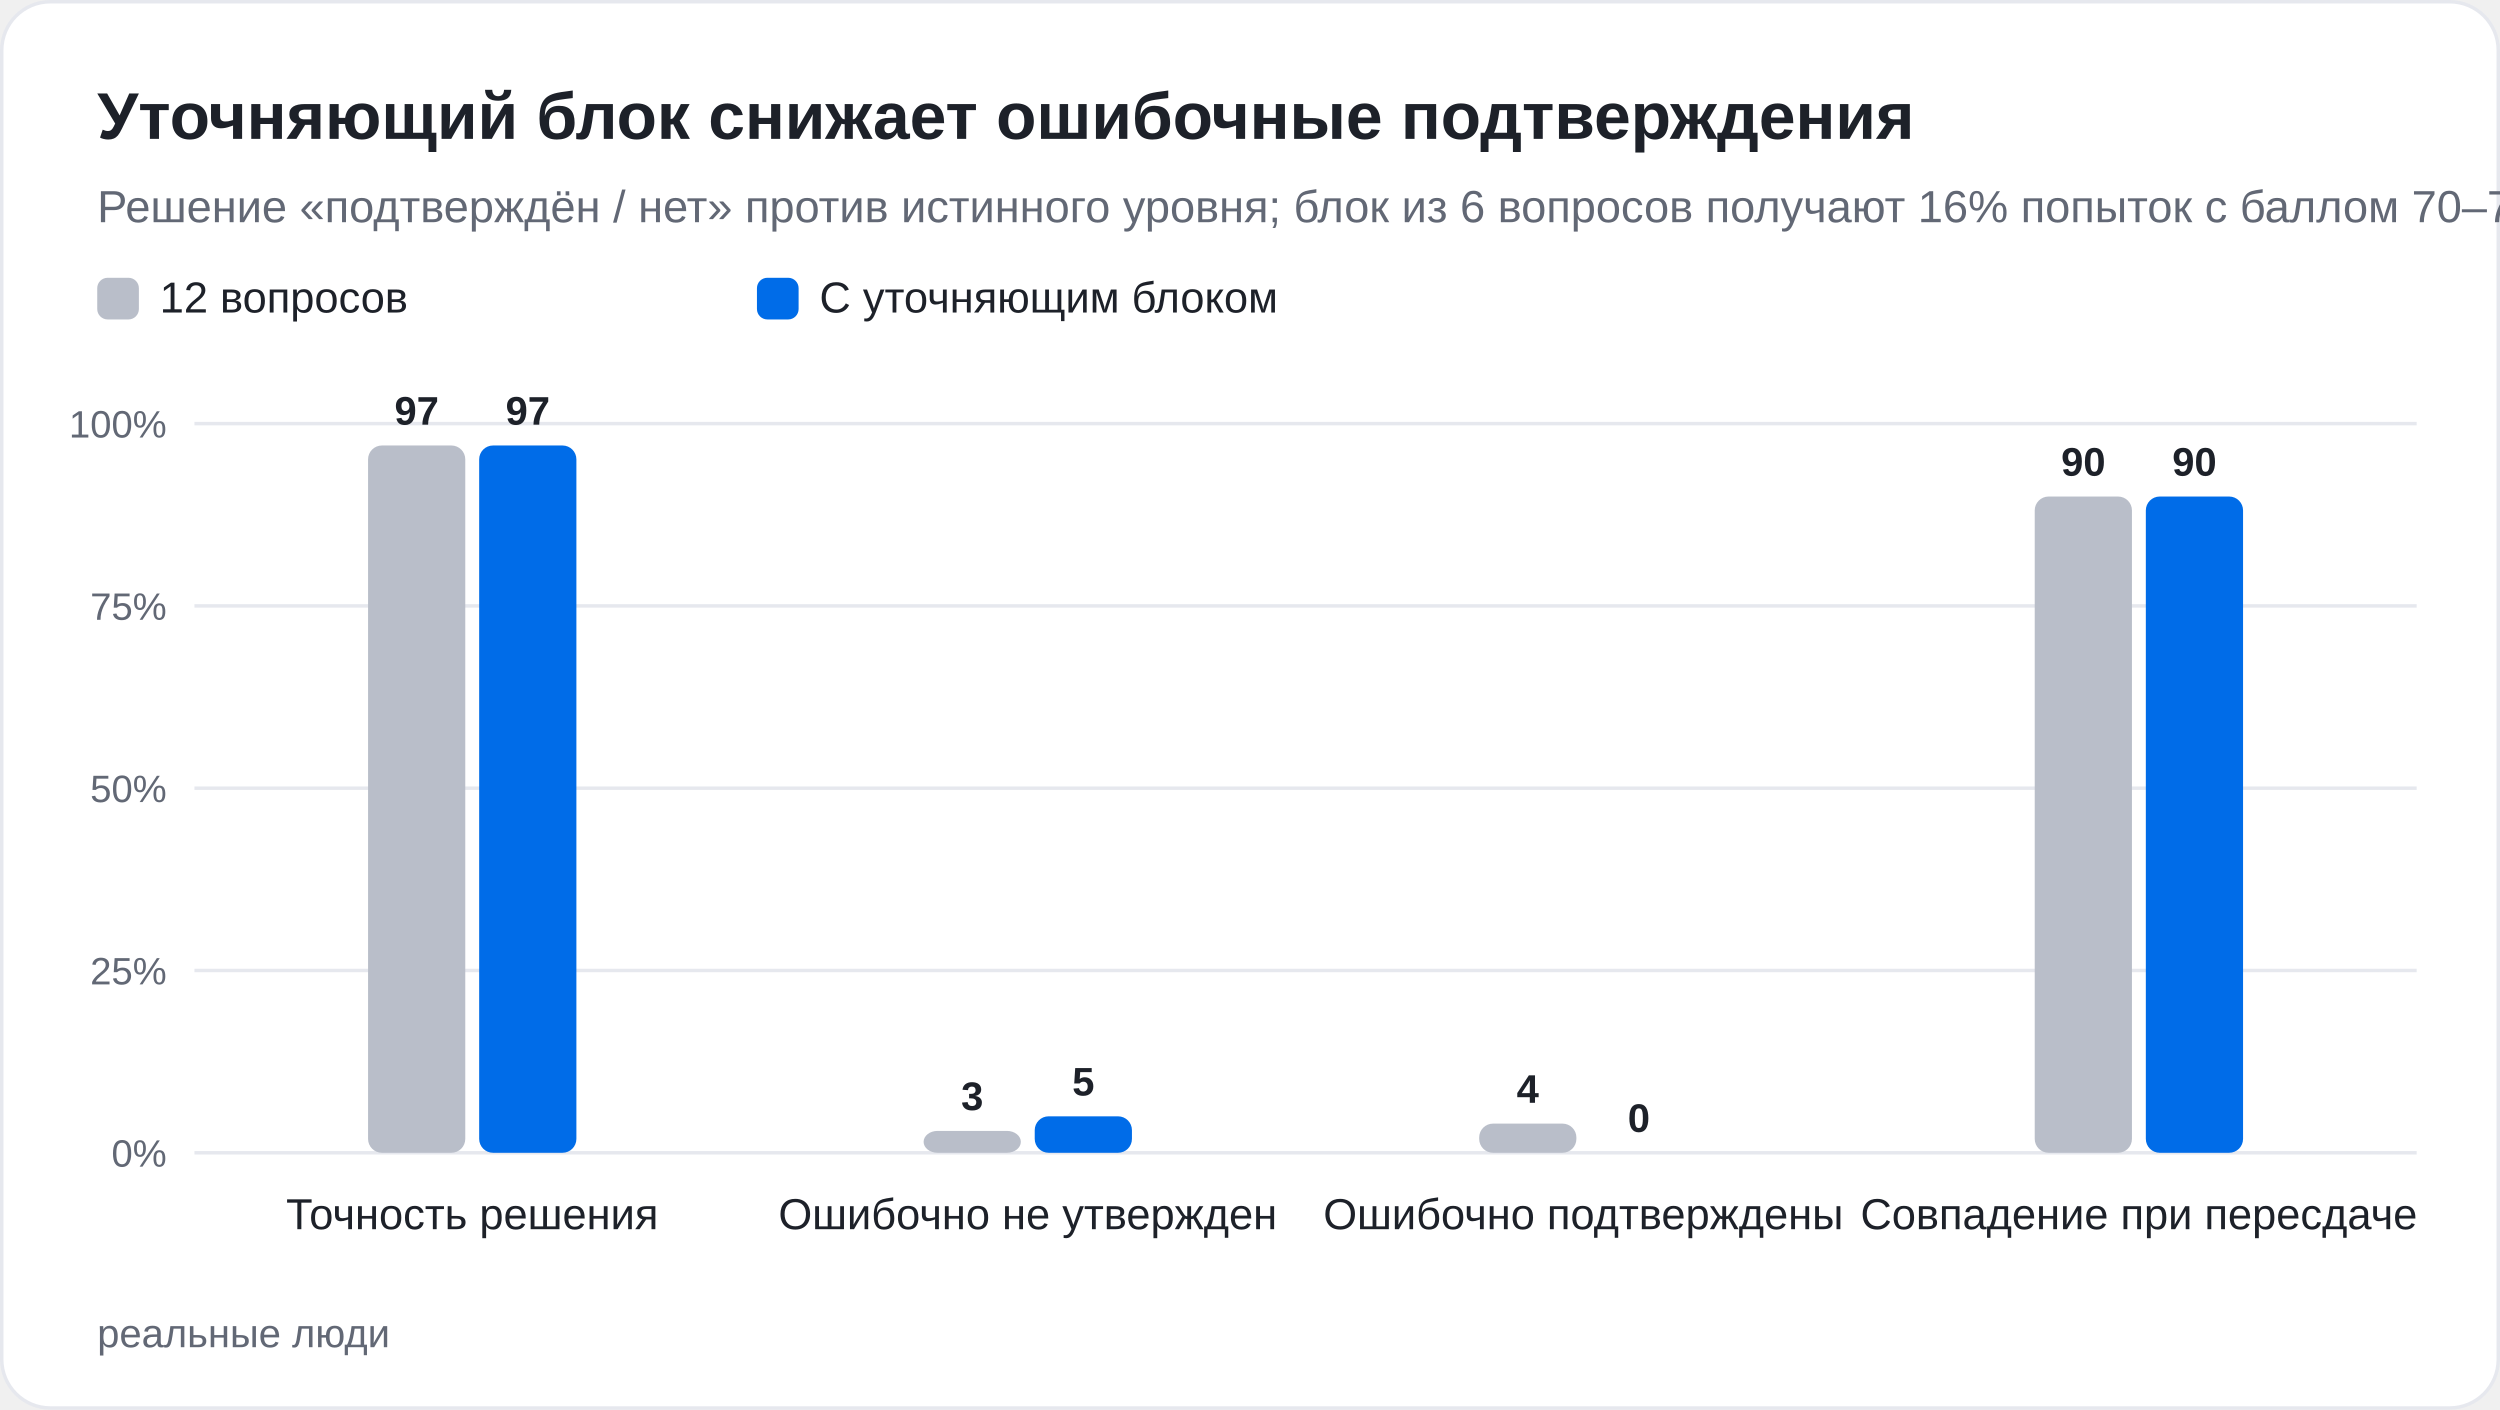
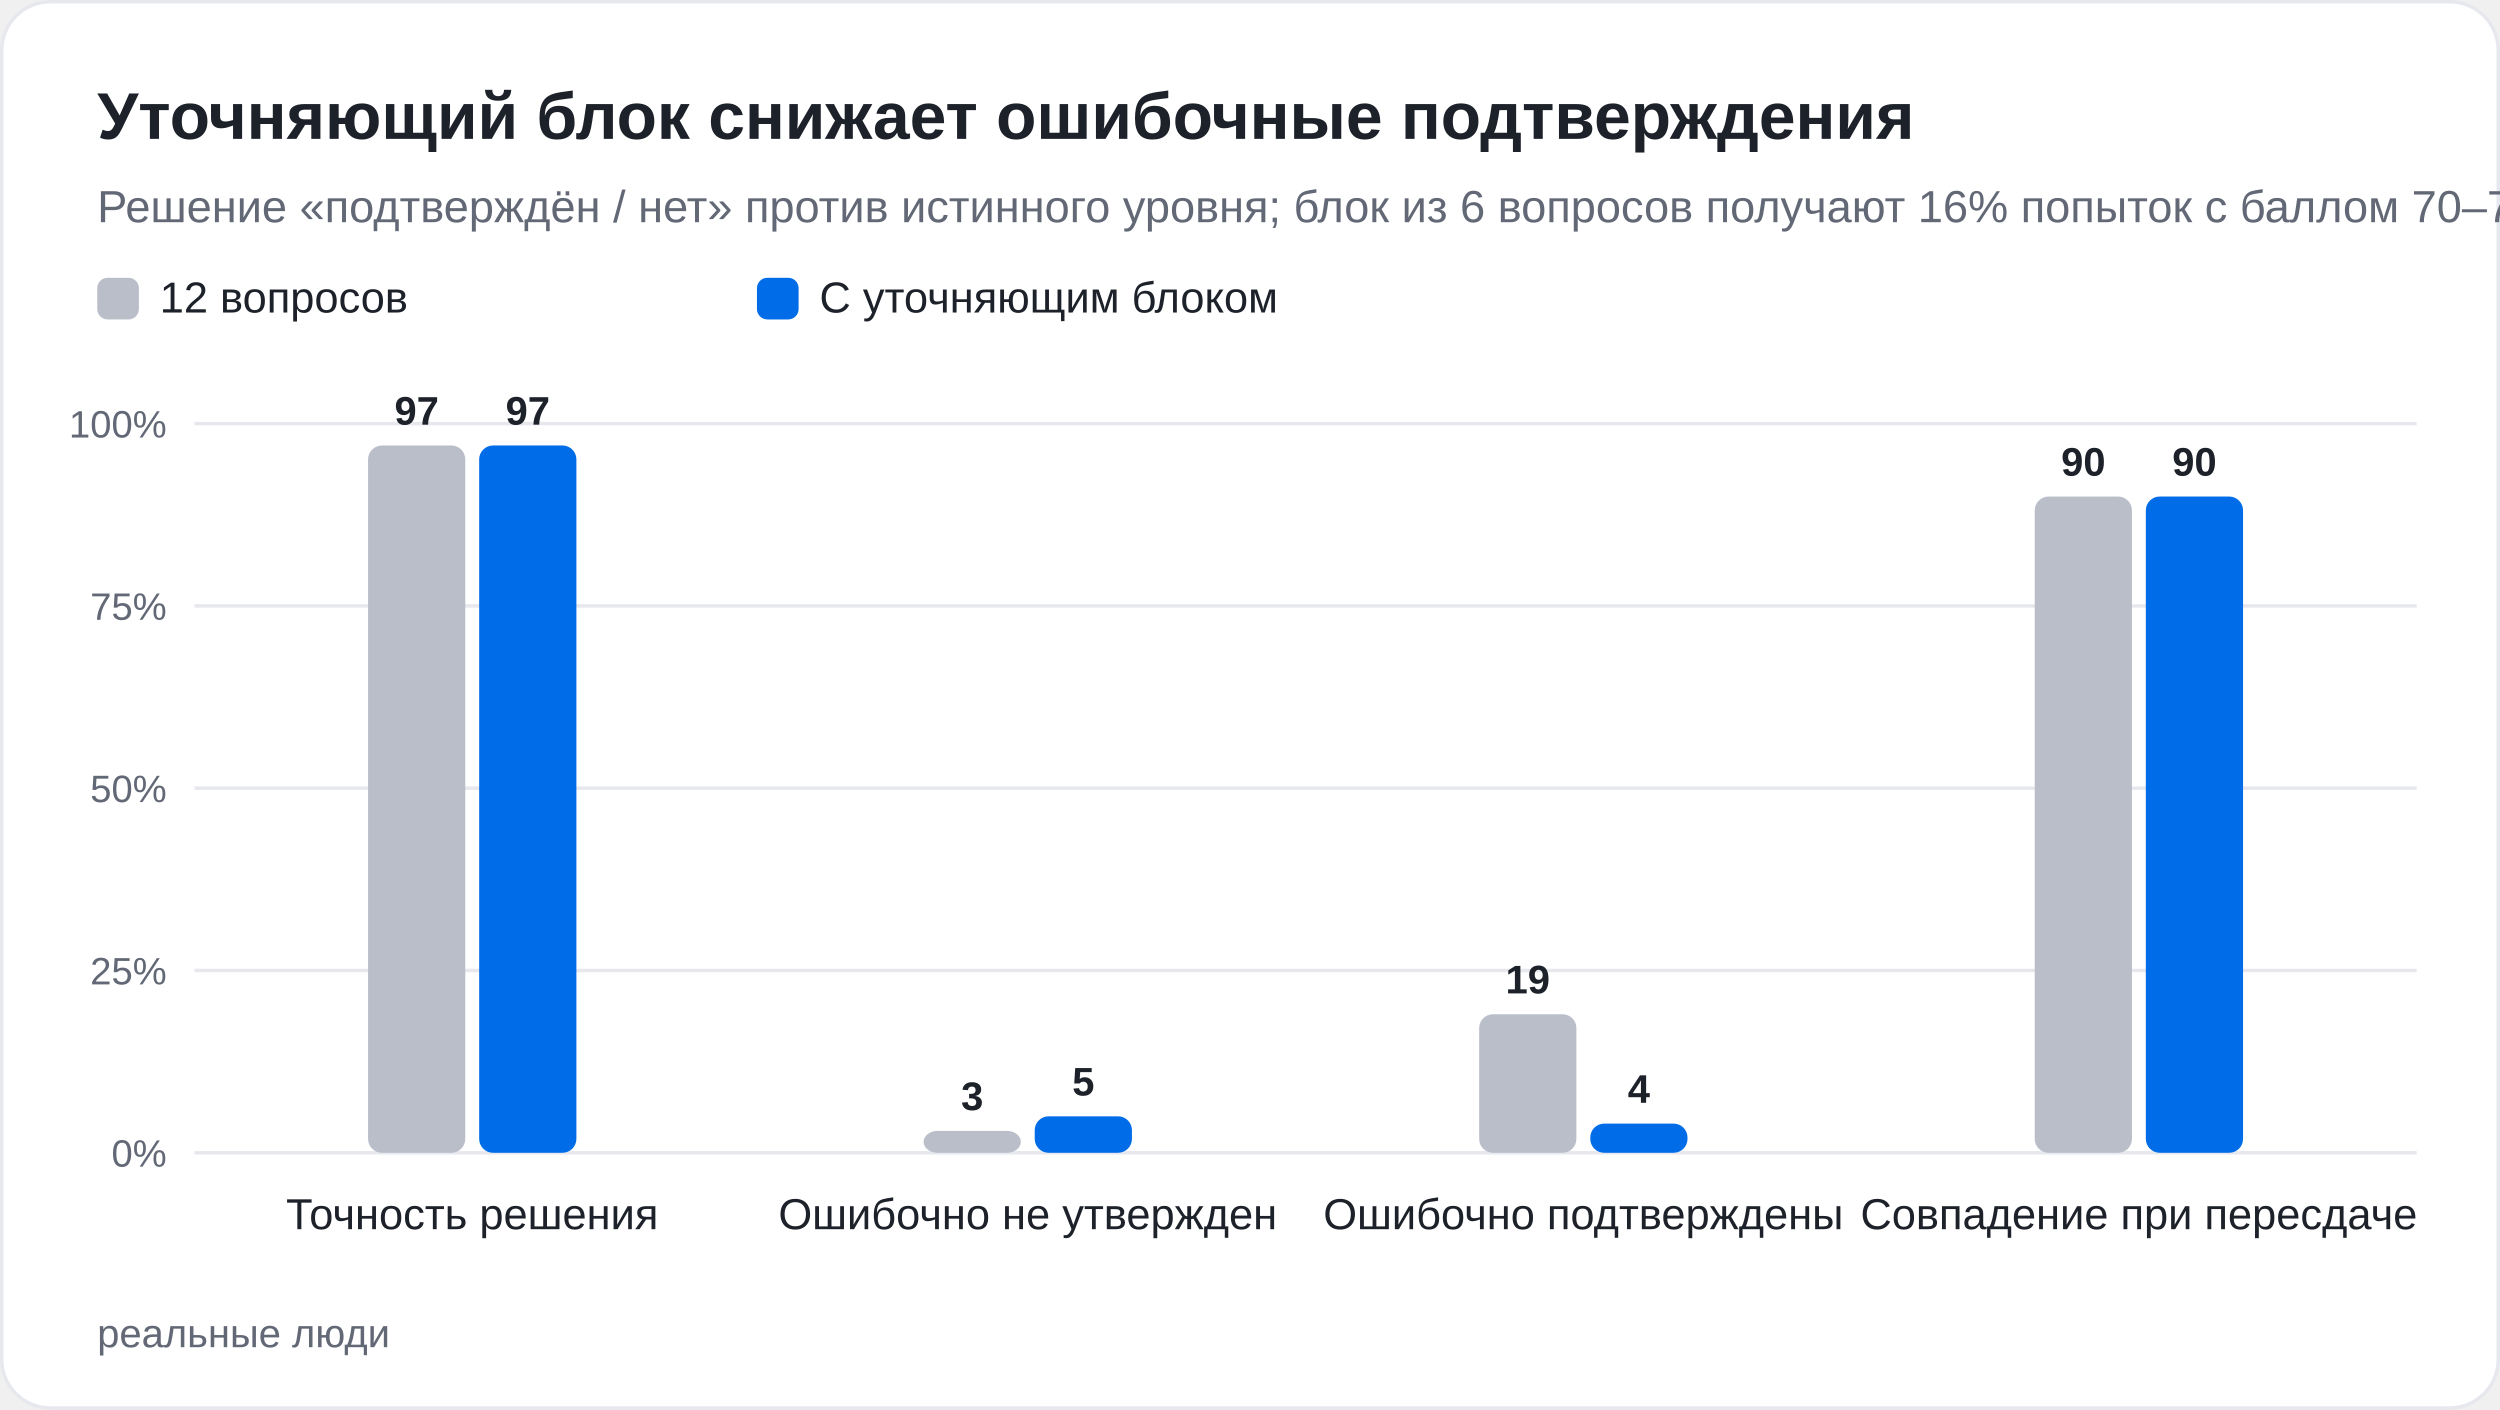
<svg xmlns="http://www.w3.org/2000/svg" width="720" height="406" viewBox="0 0 720 406" font-family="Manrope, 'Segoe UI', Arial, sans-serif" role="img" aria-label="Уточняющий блок снижает ошибочные подтверждения">
  <rect x="0.5" y="0.5" width="719" height="405" rx="14" fill="#fff" stroke="#e6e8ee" />
  <text x="28" y="40" font-size="19" font-weight="700" fill="#1d2129">
    Уточняющий блок снижает ошибочные подтверждения
  </text>
  <text x="28" y="64" font-size="13" fill="#626875">
    Решение «подтверждён / нет» против истинного уровня; блок из 6 вопросов получают 16% попыток с баллом 70–79 (9 из 12)
  </text>
  <rect x="28" y="80" width="12" height="12" rx="3" fill="#b9bec9" />
  <text x="46" y="90" font-size="12.5" fill="#1d2129">12 вопросов</text>
  <rect x="218" y="80" width="12" height="12" rx="3" fill="#006ce8" />
  <text x="236" y="90" font-size="12.5" fill="#1d2129">С уточняющим блоком</text>
  <line x1="56" x2="696" y1="332" y2="332" stroke="#e6e8ee" />
  <text x="48" y="336" font-size="11" text-anchor="end" fill="#626875">0%</text>
  <line x1="56" x2="696" y1="279.5" y2="279.5" stroke="#e6e8ee" />
  <text x="48" y="283.5" font-size="11" text-anchor="end" fill="#626875">25%</text>
  <line x1="56" x2="696" y1="227" y2="227" stroke="#e6e8ee" />
  <text x="48" y="231" font-size="11" text-anchor="end" fill="#626875">50%</text>
  <line x1="56" x2="696" y1="174.5" y2="174.5" stroke="#e6e8ee" />
  <text x="48" y="178.5" font-size="11" text-anchor="end" fill="#626875">75%</text>
  <line x1="56" x2="696" y1="122" y2="122" stroke="#e6e8ee" />
  <text x="48" y="126" font-size="11" text-anchor="end" fill="#626875">100%</text>
  <rect x="106" y="128.3" width="28" height="203.7" rx="4" fill="#b9bec9" />
  <text x="120" y="122.3" font-size="11.5" font-weight="600" text-anchor="middle" fill="#1d2129">
    97
  </text>
  <rect x="138" y="128.3" width="28" height="203.7" rx="4" fill="#006ce8" />
  <text x="152" y="122.3" font-size="11.5" font-weight="600" text-anchor="middle" fill="#1d2129">
    97
  </text>
  <text x="136" y="354" font-size="12.5" text-anchor="middle" fill="#1d2129">
    Точность решения
  </text>
  <rect x="266" y="325.7" width="28" height="6.3" rx="4" fill="#b9bec9" />
  <text x="280" y="319.7" font-size="11.5" font-weight="600" text-anchor="middle" fill="#1d2129">
    3
  </text>
  <rect x="298" y="321.5" width="28" height="10.5" rx="4" fill="#006ce8" />
  <text x="312" y="315.5" font-size="11.5" font-weight="600" text-anchor="middle" fill="#1d2129">
    5
  </text>
  <text x="296" y="354" font-size="12.5" text-anchor="middle" fill="#1d2129">
    Ошибочно не утвержден
  </text>
-   <rect x="426" y="323.6" width="28" height="8.4" rx="4" fill="#b9bec9" />
-   <text x="440" y="317.6" font-size="11.5" font-weight="600" text-anchor="middle" fill="#1d2129">
+   <rect x="426" y="292.1" width="28" height="39.9" rx="4" fill="#b9bec9" />
+   <text x="440" y="286.1" font-size="11.5" font-weight="600" text-anchor="middle" fill="#1d2129">
+     19
+   </text>
+   <rect x="458" y="323.6" width="28" height="8.4" rx="4" fill="#006ce8" />
+   <text x="472" y="317.6" font-size="11.5" font-weight="600" text-anchor="middle" fill="#1d2129">
    4
-   </text>
-   <rect x="458" y="332" width="28" height="0" rx="4" fill="#006ce8" />
-   <text x="472" y="326" font-size="11.5" font-weight="600" text-anchor="middle" fill="#1d2129">
-     0
  </text>
  <text x="456" y="354" font-size="12.5" text-anchor="middle" fill="#1d2129">
    Ошибочно подтверждены
  </text>
  <rect x="586" y="143" width="28" height="189" rx="4" fill="#b9bec9" />
  <text x="600" y="137" font-size="11.5" font-weight="600" text-anchor="middle" fill="#1d2129">
    90
  </text>
  <rect x="618" y="143" width="28" height="189" rx="4" fill="#006ce8" />
  <text x="632" y="137" font-size="11.5" font-weight="600" text-anchor="middle" fill="#1d2129">
    90
  </text>
  <text x="616" y="354" font-size="12.5" text-anchor="middle" fill="#1d2129">
    Совпадение при пересдаче
  </text>
  <text x="28" y="388" font-size="11.5" fill="#626875">
    реальные люди
  </text>
</svg>
